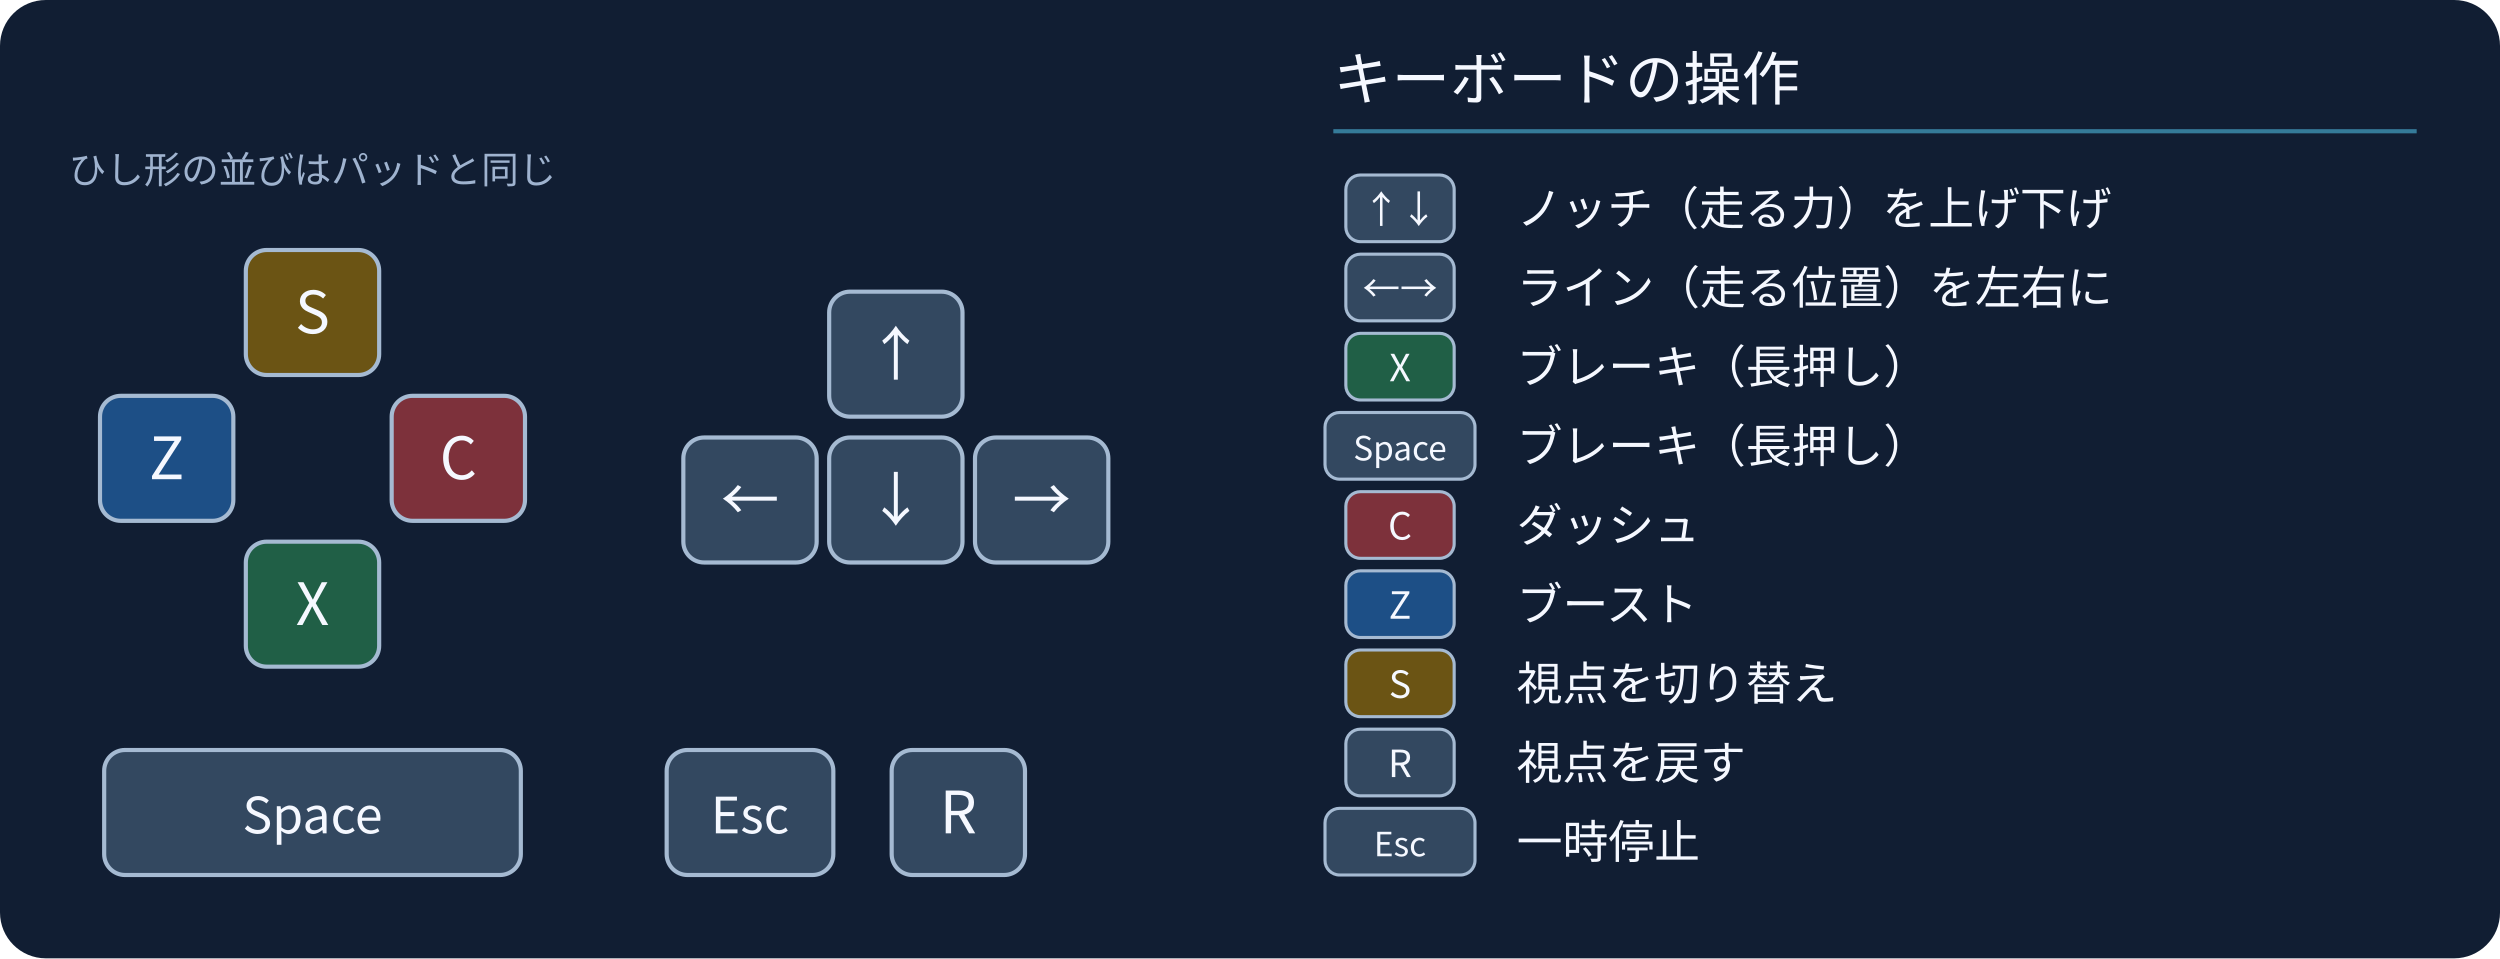
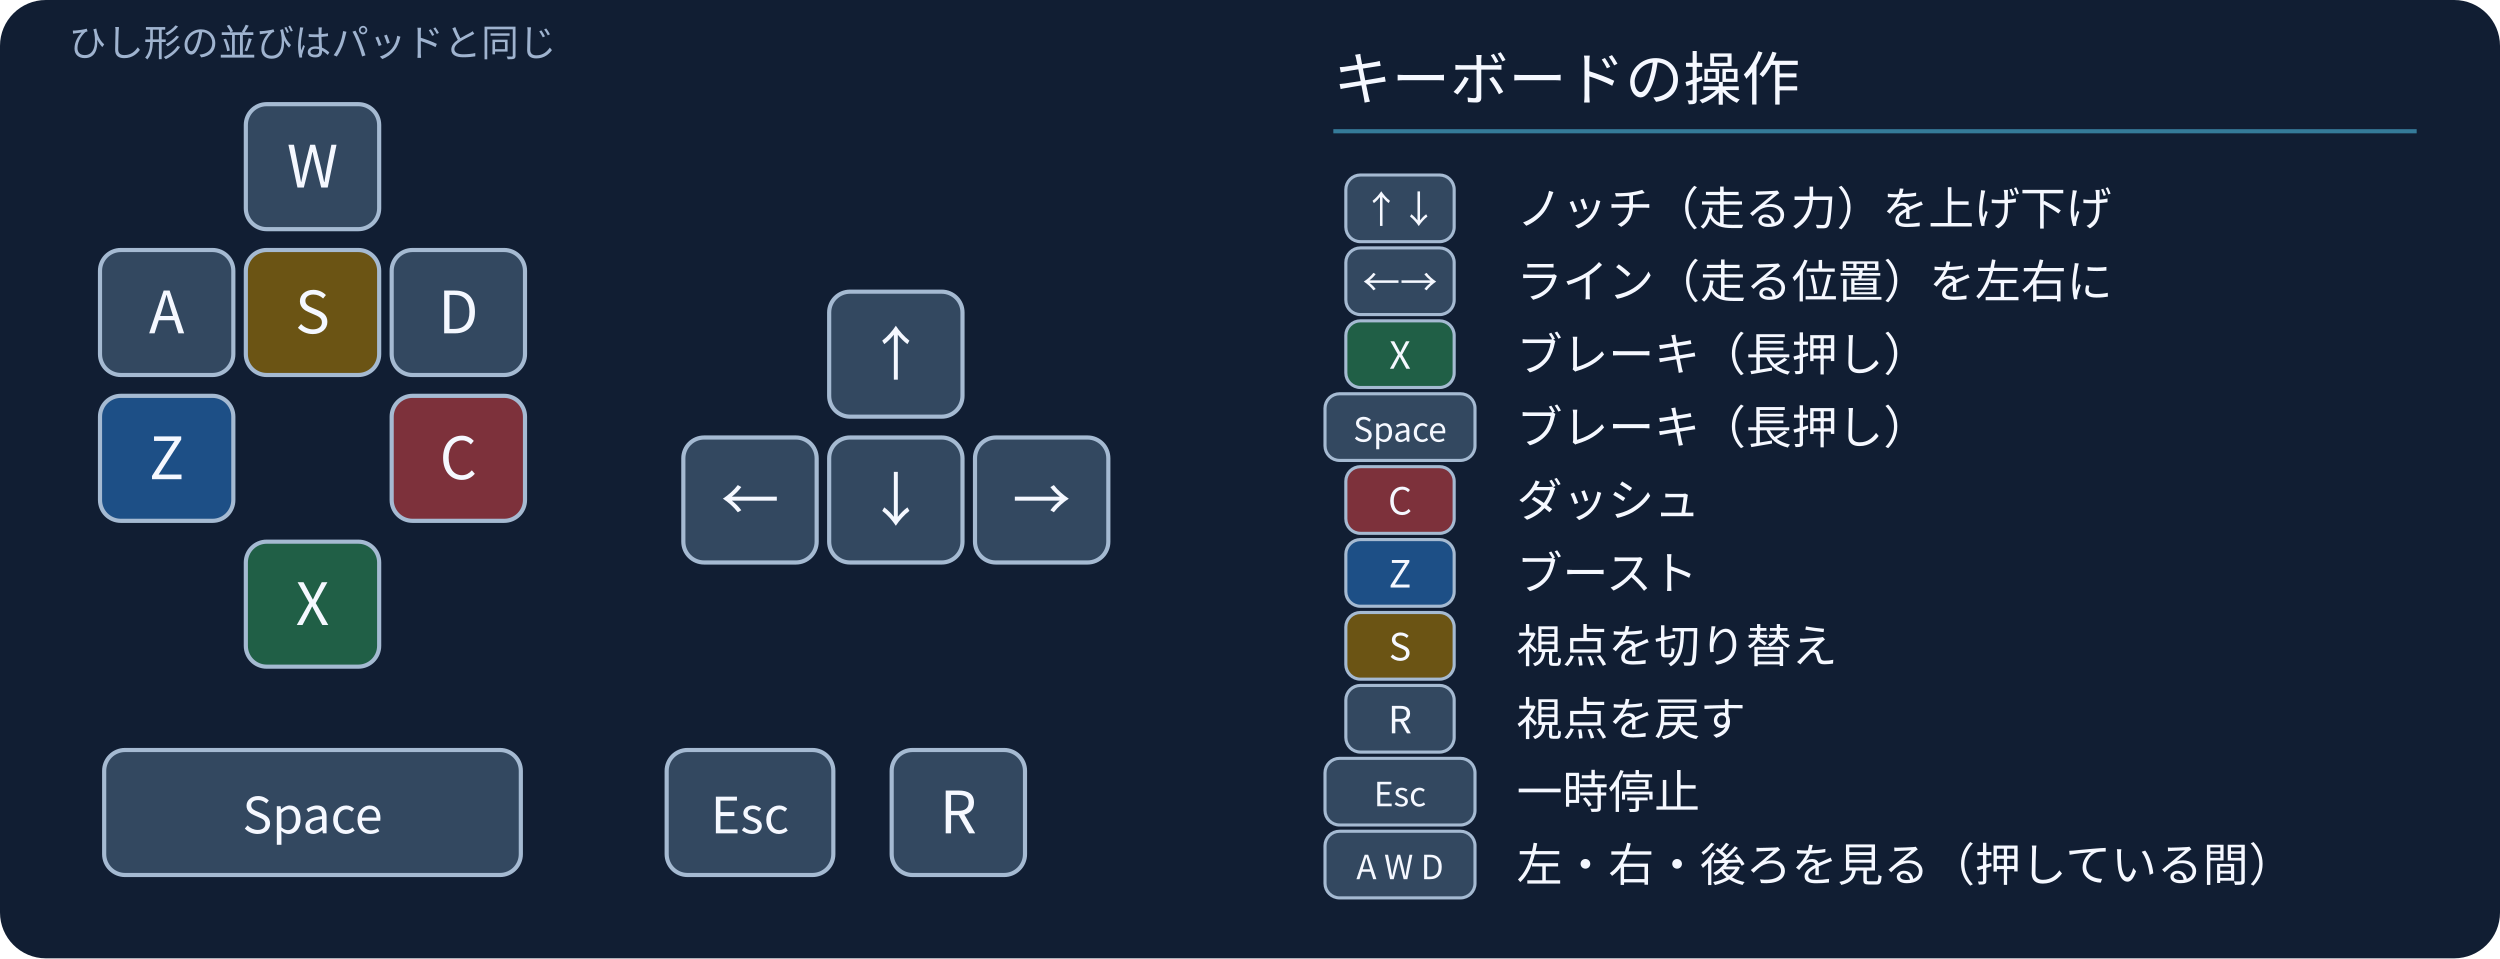
<svg xmlns="http://www.w3.org/2000/svg" width="1200" height="460" viewBox="0 0 1200 460">
  <rect width="1200" height="460" rx="22" fill="#111e33" />
  <g font-family="Noto Sans CJK JP,Noto Sans JP,sans-serif" fill="#f5f8ff">
    <rect x="118.0" y="120" width="64" height="60" rx="10" fill="#6b5414" stroke="#a5bad2" stroke-width="2" />
    <text x="150" y="160" font-size="28" text-anchor="middle">S</text>
    <rect x="48.0" y="190" width="64" height="60" rx="10" fill="#1d4f86" stroke="#a5bad2" stroke-width="2" />
    <text x="80" y="230" font-size="28" text-anchor="middle">Z</text>
    <rect x="188.0" y="190" width="64" height="60" rx="10" fill="#7d313b" stroke="#a5bad2" stroke-width="2" />
    <text x="220" y="230" font-size="28" text-anchor="middle">C</text>
    <rect x="118.0" y="260" width="64" height="60" rx="10" fill="#205f46" stroke="#a5bad2" stroke-width="2" />
    <text x="150" y="300" font-size="28" text-anchor="middle">X</text>
    <rect x="398.0" y="140" width="64" height="60" rx="10" fill="#334860" stroke="#a5bad2" stroke-width="2" />
    <text x="430" y="180" font-size="28" text-anchor="middle">↑</text>
    <rect x="328.0" y="210" width="64" height="60" rx="10" fill="#334860" stroke="#a5bad2" stroke-width="2" />
    <text x="360" y="250" font-size="28" text-anchor="middle">←</text>
    <rect x="398.0" y="210" width="64" height="60" rx="10" fill="#334860" stroke="#a5bad2" stroke-width="2" />
    <text x="430" y="250" font-size="28" text-anchor="middle">↓</text>
    <rect x="468.0" y="210" width="64" height="60" rx="10" fill="#334860" stroke="#a5bad2" stroke-width="2" />
    <text x="500" y="250" font-size="28" text-anchor="middle">→</text>
    <rect x="50.0" y="360" width="200" height="60" rx="10" fill="#334860" stroke="#a5bad2" stroke-width="2" />
    <text x="150" y="400" font-size="24" text-anchor="middle">Space</text>
    <rect x="320.0" y="360" width="80" height="60" rx="10" fill="#334860" stroke="#a5bad2" stroke-width="2" />
    <text x="360" y="400" font-size="24" text-anchor="middle">Esc</text>
    <rect x="428.0" y="360" width="64" height="60" rx="10" fill="#334860" stroke="#a5bad2" stroke-width="2" />
    <text x="460" y="400" font-size="28" text-anchor="middle">R</text>
-     <text x="150" y="88" font-size="18" text-anchor="middle" fill="#9fb3cf">ひし形の並びはパッドと同じ</text>
+     <rect x="48" y="120" width="64" height="60" rx="10" fill="#334860" stroke="#a5bad2" stroke-width="2" />
+     <text x="80" y="160" font-size="28" text-anchor="middle">A</text>
+     <rect x="118" y="50" width="64" height="60" rx="10" fill="#334860" stroke="#a5bad2" stroke-width="2" />
+     <text x="150" y="90" font-size="28" text-anchor="middle">W</text>
+     <rect x="188" y="120" width="64" height="60" rx="10" fill="#334860" stroke="#a5bad2" stroke-width="2" />
+     <text x="220" y="160" font-size="28" text-anchor="middle">D</text>
+     <text x="150" y="27" font-size="18" text-anchor="middle" fill="#9fb3cf">ひし形の並びはパッドと同じ</text>
    <text x="640" y="48" font-size="28">キーボードの操作</text>
    <rect x="640" y="62" width="520" height="2" fill="#5ad8ff" opacity="0.5" />
    <rect x="646.0" y="84" width="52" height="32" rx="7" fill="#334860" stroke="#a5bad2" stroke-width="1.5" />
    <text x="672" y="107" font-size="18" text-anchor="middle">↑↓</text>
    <text x="728" y="108" font-size="22">ノッチ（走る力）を上げ下げ</text>
-     <rect x="646.0" y="122" width="52" height="32" rx="7" fill="#334860" stroke="#a5bad2" stroke-width="1.5" />
-     <text x="672" y="145" font-size="18" text-anchor="middle">←→</text>
-     <text x="728" y="146" font-size="22">ライン（走る位置）を左右に</text>
-     <rect x="646.0" y="160" width="52" height="32" rx="7" fill="#205f46" stroke="#a5bad2" stroke-width="1.5" />
-     <text x="672" y="183" font-size="18" text-anchor="middle">X</text>
-     <text x="728" y="184" font-size="22">ブレーキ（長押し）</text>
-     <rect x="636.0" y="198" width="72" height="32" rx="7" fill="#334860" stroke="#a5bad2" stroke-width="1.5" />
-     <text x="672" y="221" font-size="16" text-anchor="middle">Space</text>
-     <text x="728" y="222" font-size="22">ブレーキ（長押し）</text>
-     <rect x="646.0" y="236" width="52" height="32" rx="7" fill="#7d313b" stroke="#a5bad2" stroke-width="1.5" />
-     <text x="672" y="259" font-size="18" text-anchor="middle">C</text>
-     <text x="728" y="260" font-size="22">ダッシュ</text>
-     <rect x="646.0" y="274" width="52" height="32" rx="7" fill="#1d4f86" stroke="#a5bad2" stroke-width="1.5" />
-     <text x="672" y="297" font-size="18" text-anchor="middle">Z</text>
-     <text x="728" y="298" font-size="22">ブースト</text>
-     <rect x="646.0" y="312" width="52" height="32" rx="7" fill="#6b5414" stroke="#a5bad2" stroke-width="1.5" />
-     <text x="672" y="335" font-size="18" text-anchor="middle">S</text>
-     <text x="728" y="336" font-size="22">視点を切り替え</text>
-     <rect x="646.0" y="350" width="52" height="32" rx="7" fill="#334860" stroke="#a5bad2" stroke-width="1.5" />
-     <text x="672" y="373" font-size="18" text-anchor="middle">R</text>
-     <text x="728" y="374" font-size="22">視点を戻す</text>
-     <rect x="636.0" y="388" width="72" height="32" rx="7" fill="#334860" stroke="#a5bad2" stroke-width="1.5" />
-     <text x="672" y="411" font-size="16" text-anchor="middle">Esc</text>
-     <text x="728" y="412" font-size="22">一時停止</text>
+     <rect x="646.0" y="119" width="52" height="32" rx="7" fill="#334860" stroke="#a5bad2" stroke-width="1.5" />
+     <text x="672" y="142" font-size="18" text-anchor="middle">←→</text>
+     <text x="728" y="143" font-size="22">ライン（走る位置）を左右に</text>
+     <rect x="646.0" y="154" width="52" height="32" rx="7" fill="#205f46" stroke="#a5bad2" stroke-width="1.5" />
+     <text x="672" y="177" font-size="18" text-anchor="middle">X</text>
+     <text x="728" y="178" font-size="22">ブレーキ（長押し）</text>
+     <rect x="636.0" y="189" width="72" height="32" rx="7" fill="#334860" stroke="#a5bad2" stroke-width="1.5" />
+     <text x="672" y="212" font-size="16" text-anchor="middle">Space</text>
+     <text x="728" y="213" font-size="22">ブレーキ（長押し）</text>
+     <rect x="646.0" y="224" width="52" height="32" rx="7" fill="#7d313b" stroke="#a5bad2" stroke-width="1.5" />
+     <text x="672" y="247" font-size="18" text-anchor="middle">C</text>
+     <text x="728" y="248" font-size="22">ダッシュ</text>
+     <rect x="646.0" y="259" width="52" height="32" rx="7" fill="#1d4f86" stroke="#a5bad2" stroke-width="1.5" />
+     <text x="672" y="282" font-size="18" text-anchor="middle">Z</text>
+     <text x="728" y="283" font-size="22">ブースト</text>
+     <rect x="646.0" y="294" width="52" height="32" rx="7" fill="#6b5414" stroke="#a5bad2" stroke-width="1.5" />
+     <text x="672" y="317" font-size="18" text-anchor="middle">S</text>
+     <text x="728" y="318" font-size="22">視点を切り替え</text>
+     <rect x="646.0" y="329" width="52" height="32" rx="7" fill="#334860" stroke="#a5bad2" stroke-width="1.5" />
+     <text x="672" y="352" font-size="18" text-anchor="middle">R</text>
+     <text x="728" y="353" font-size="22">視点を戻す</text>
+     <rect x="636.0" y="364" width="72" height="32" rx="7" fill="#334860" stroke="#a5bad2" stroke-width="1.5" />
+     <text x="672" y="387" font-size="16" text-anchor="middle">Esc</text>
+     <text x="728" y="388" font-size="22">一時停止</text>
+     <rect x="636" y="399" width="72" height="32" rx="7" fill="#334860" stroke="#a5bad2" stroke-width="1.5" />
+     <text x="672" y="422" font-size="16" text-anchor="middle">A W D</text>
+     <text x="728" y="423" font-size="22">左・右・後ろを見る（押している間）</text>
  </g>
</svg>
